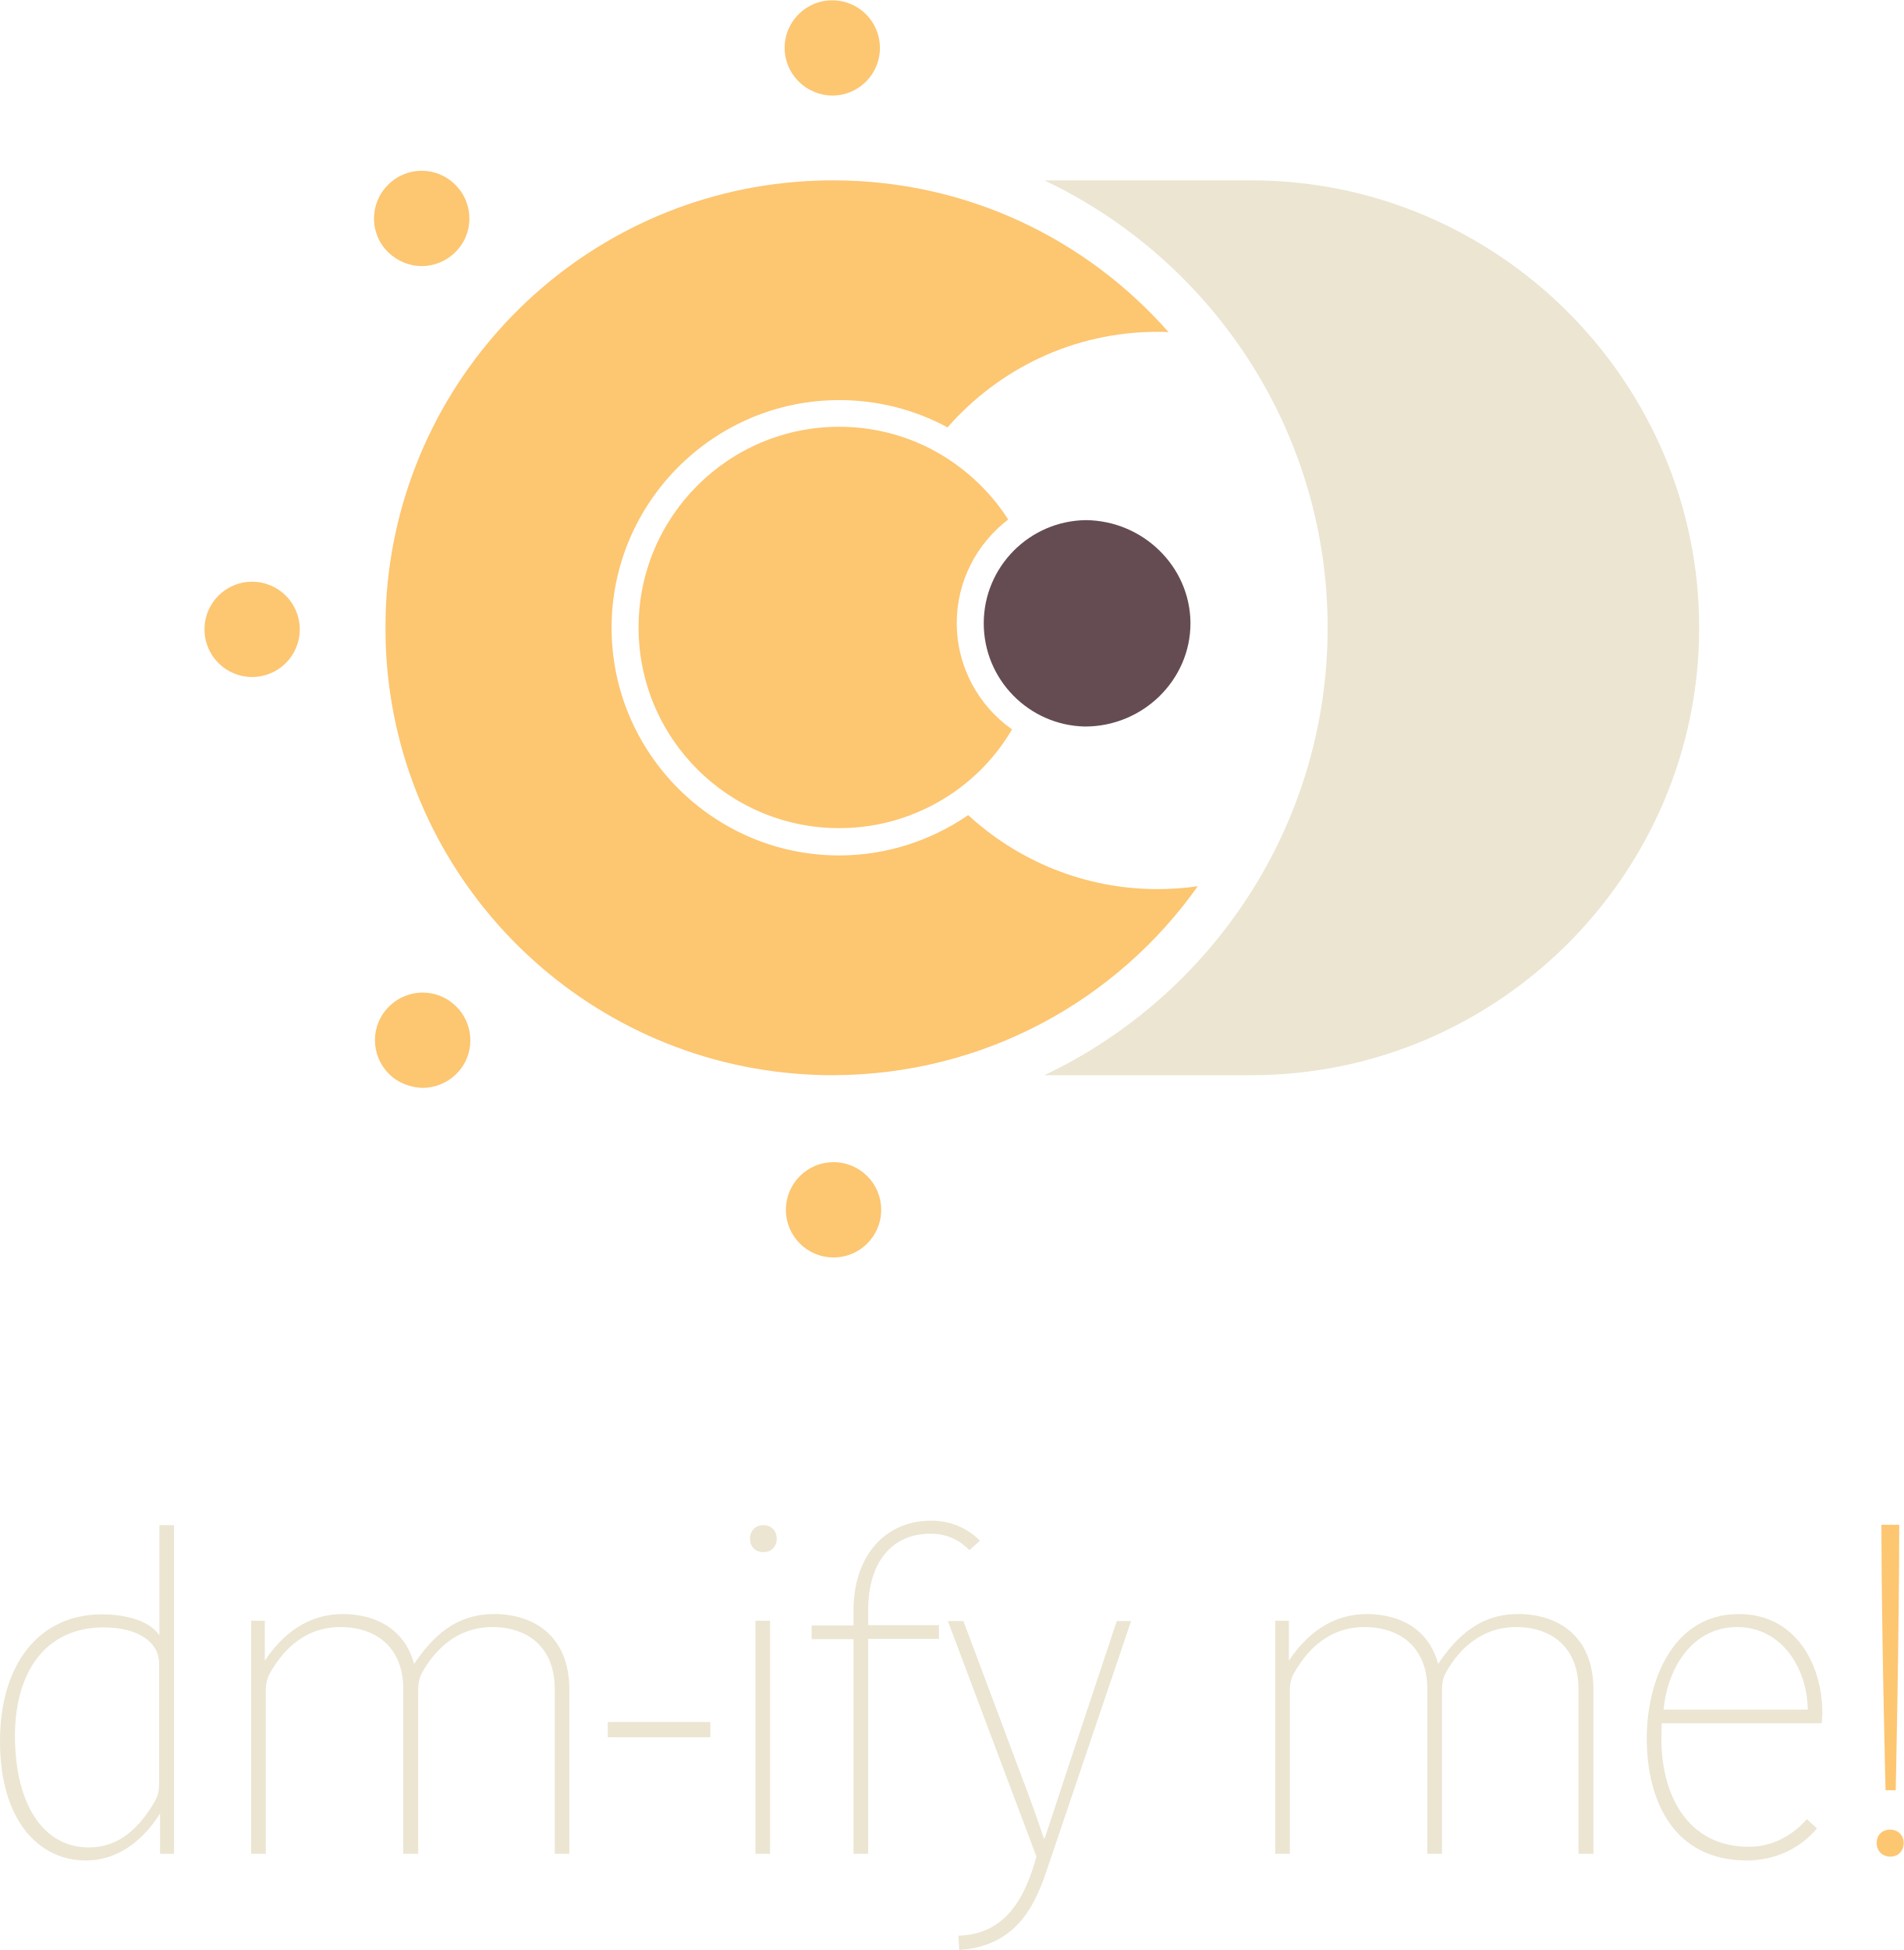
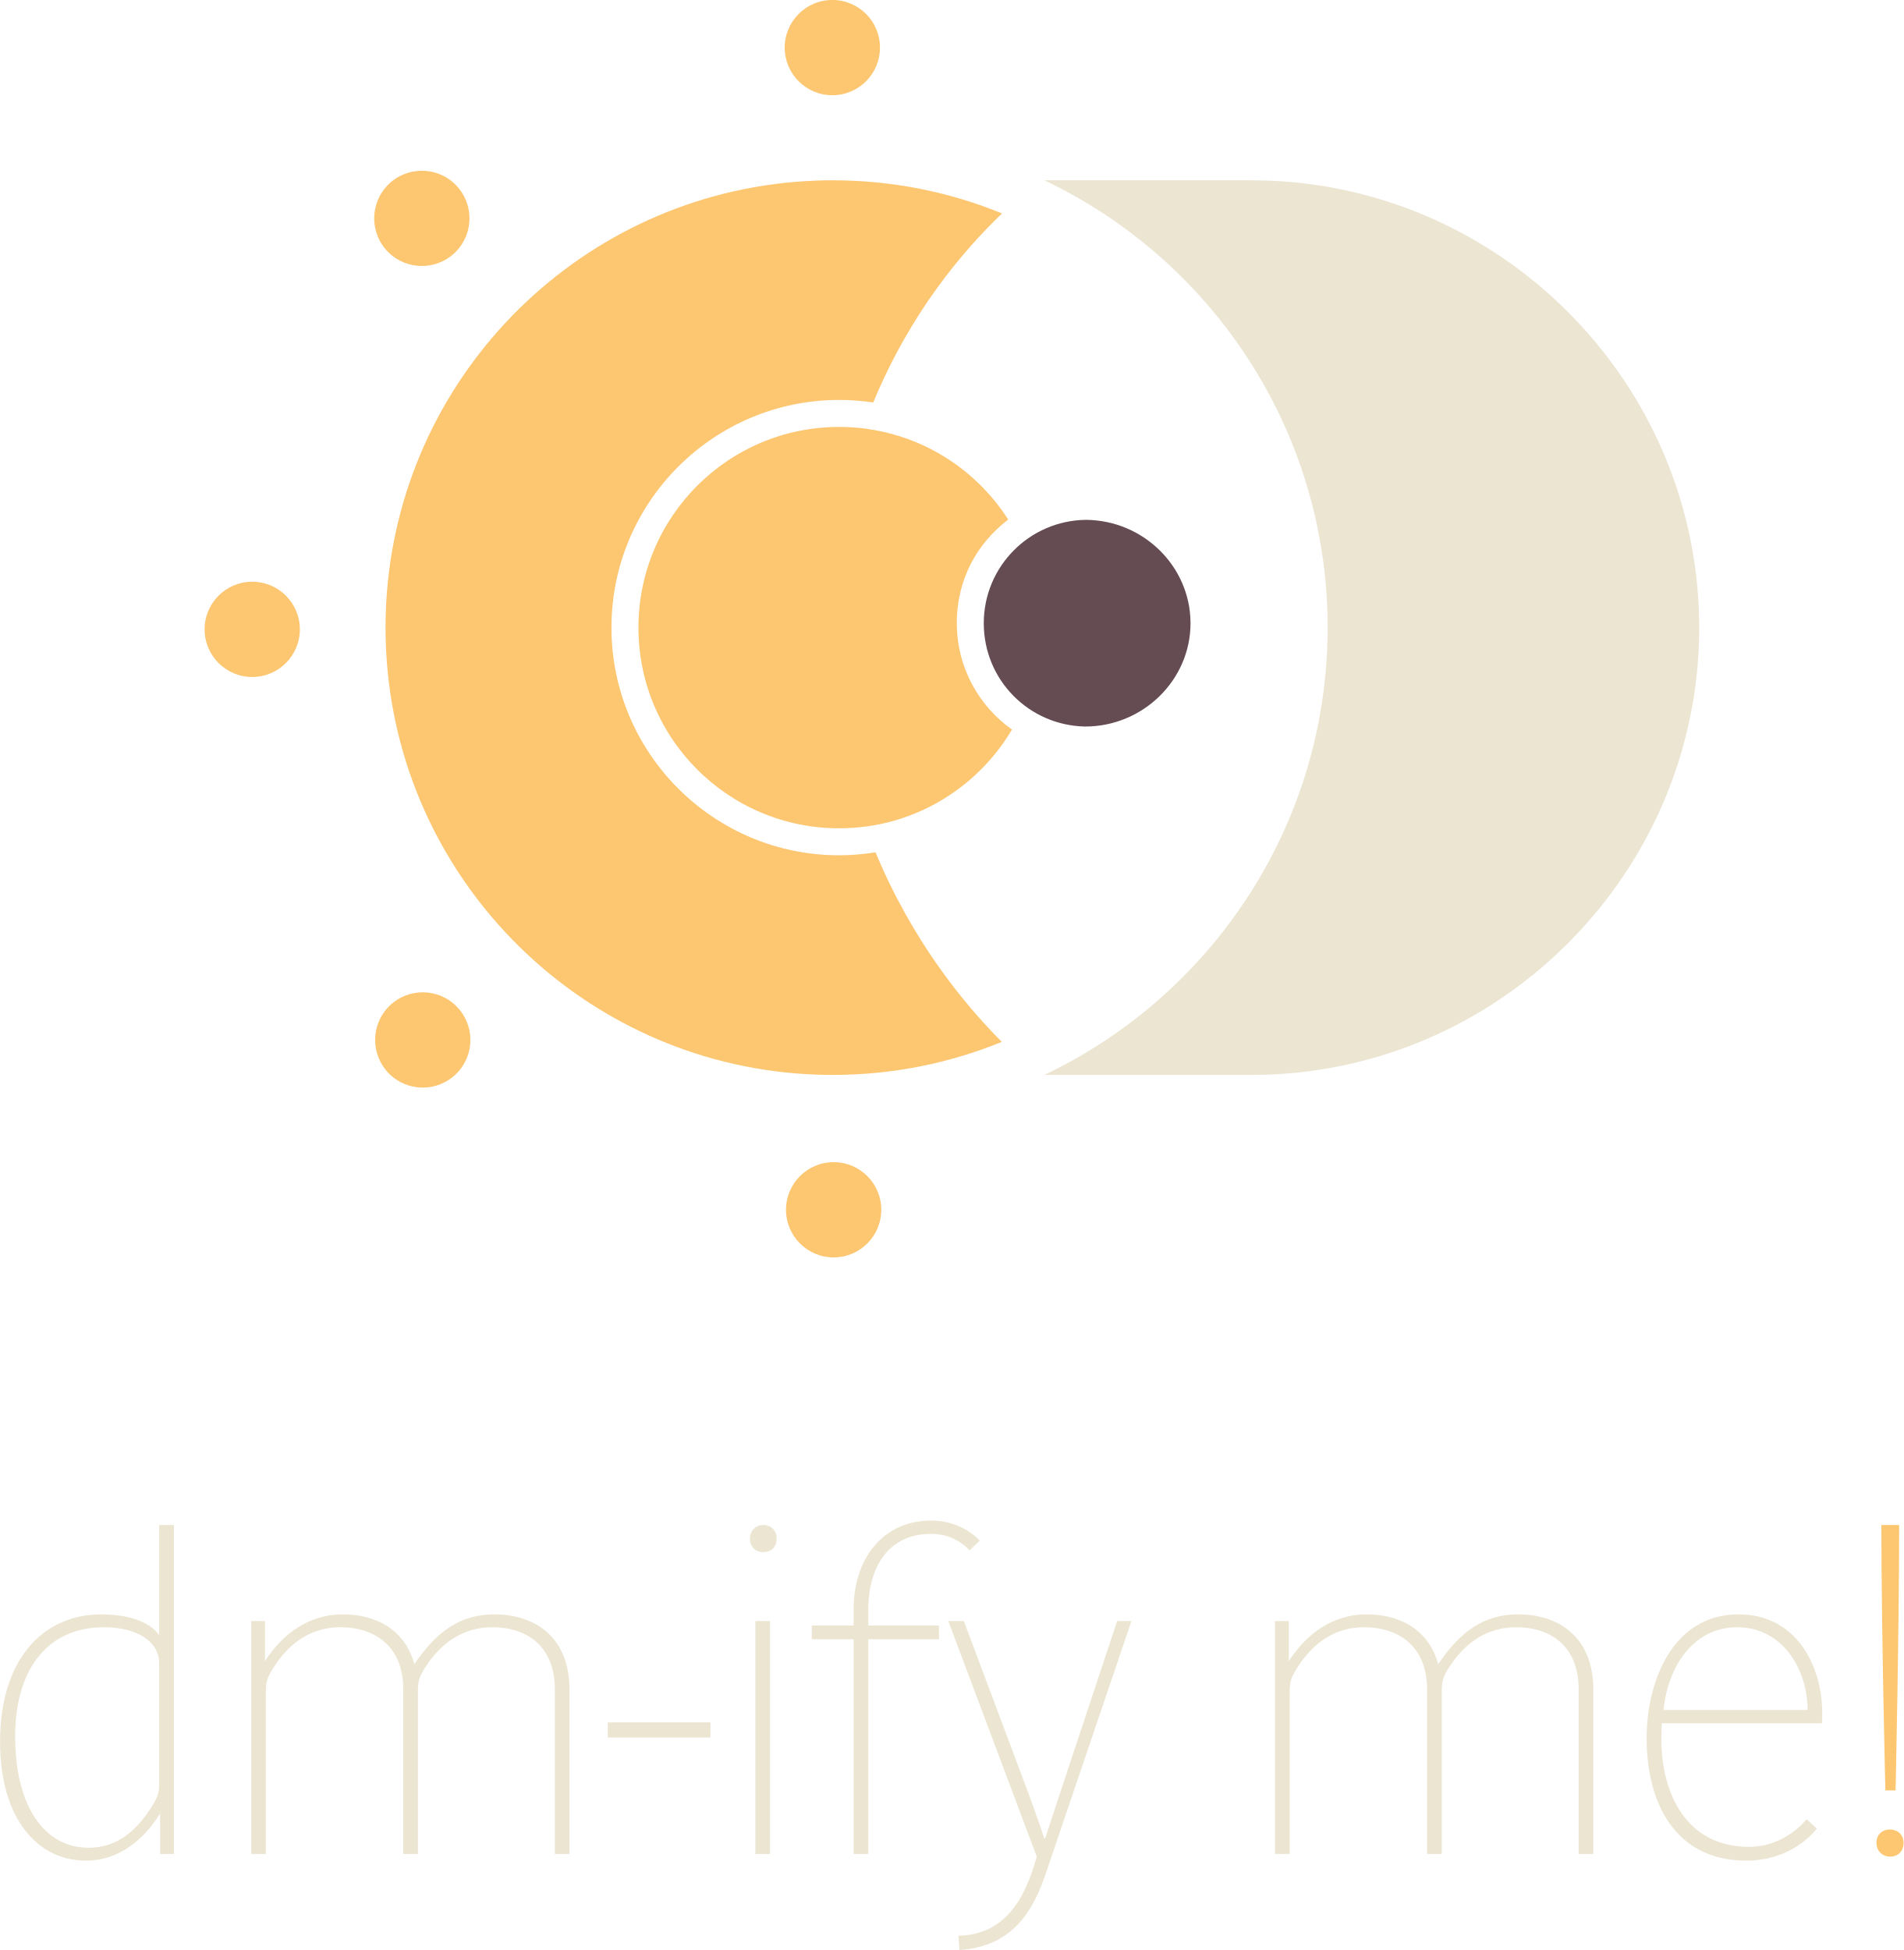
- <svg xmlns="http://www.w3.org/2000/svg" version="1.1" id="Layer_2_00000006700970989873953520000017336434547184208769_" x="0px" y="0px" viewBox="0 0 599.5 614.1" style="enable-background:new 0 0 599.5 614.1;" xml:space="preserve">
-   <style type="text/css">
- 	.st0{fill:#EBE5D2;}
- 	.st1{fill:#654C53;}
- 	.st2{fill:#FDC671;}
- </style>
+ <svg xmlns="http://www.w3.org/2000/svg" id="Layer_2" data-name="Layer 2" viewBox="0 0 599.5 614.1">
+   <defs>
+     <style>
+       .cls-1 {
+         fill: #654c53;
+       }
+ 
+       .cls-1, .cls-2, .cls-3 {
+         stroke-width: 0px;
+       }
+ 
+       .cls-2 {
+         fill: #ebe5d2;
+       }
+ 
+       .cls-3 {
+         fill: #fdc671;
+       }
+     </style>
+   </defs>
  <g id="Prod">
    <g>
      <g>
-         <path class="st0" d="M394.1,56.8h-65.2c52.7,25,89.2,78.8,89.2,140.9s-36.5,115.9-89.2,140.9h65.2c77.6,0,141-63.4,141-140.9     S471.6,56.8,394.1,56.8z" />
-         <path class="st1" d="M341.6,228.8h0.1c18.3,0,33.2-14.7,33.2-32.5c0-0.1,0-0.2,0-0.3c-0.2-17.6-14.9-32-32.9-32.2     c-17.8,0.2-32.2,14.7-32.2,32.5C309.8,214,324,228.4,341.6,228.8z" />
-         <path class="st2" d="M377.2,279.1c-4.2,0.6-8.4,0.9-12.7,0.9c-23,0-43.9-8.9-59.6-23.3c-11.8,8.1-25.9,12.7-40.6,12.7     c-39.5,0-71.7-32.2-71.7-71.7s32.2-71.7,71.7-71.7c12.1,0,23.8,3,34.1,8.6c16.1-18.4,39.7-30.1,66.1-30.1c1.2,0,2.4,0,3.5,0.1     c-25.8-29.3-63.5-47.8-105.6-47.8h-0.1c-1.8,0-3.5,0-5.3,0.1c-70.6,2.6-127.8,57.1-134.9,126.4c-0.5,4.7-0.7,9.5-0.7,14.4     s0.2,9.7,0.7,14.4c7,69.3,64.3,123.8,134.8,126.4c1.8,0.1,3.5,0.1,5.3,0.1h0.1C309.8,338.5,351.7,315.1,377.2,279.1z" />
-         <path class="st2" d="M317.5,163.6c-6-9.4-14.5-17.1-24.5-22.3c-8.6-4.4-18.4-6.9-28.7-6.9c-34.9,0-63.2,28.3-63.2,63.2     s28.3,63.2,63.2,63.2c12.8,0,24.6-3.8,34.6-10.3c8.1-5.3,14.9-12.4,19.8-20.8c-10.5-7.4-17.4-19.7-17.4-33.5     C301.3,183,307.6,171.2,317.5,163.6z" />
-         <path class="st2" d="M247.5,381c0-8.3,6.7-15,15-15l0,0c8.3,0,15,6.7,15,15l0,0c0,8.3-6.7,15-15,15l0,0     C254.2,396,247.5,389.3,247.5,381z M122.5,338.2L122.5,338.2L122.5,338.2c-5.9-5.9-5.9-15.4,0-21.2l0,0c5.9-5.9,15.3-5.9,21.2,0     l0,0c5.9,5.9,5.9,15.4,0,21.2l0,0c-2.9,2.9-6.8,4.4-10.6,4.4l0,0C129.3,342.5,125.4,341.1,122.5,338.2z M64.4,198.2     c0-8.3,6.7-15,15-15l0,0c8.3,0,15,6.7,15,15l0,0c0,8.3-6.7,15-15,15l0,0l0,0l0,0C71.1,213.2,64.4,206.5,64.4,198.2z M122.2,79.4     c-5.9-5.8-5.9-15.3,0-21.2l0,0c5.9-5.9,15.3-5.9,21.2,0l0,0c5.9,5.9,5.9,15.4,0,21.2l0,0c-2.9,2.9-6.8,4.4-10.6,4.4l0,0     C129,83.8,125.2,82.3,122.2,79.4z M247.1,15.1c0-8.3,6.7-15,15-15l0,0c8.3,0,15,6.7,15,15l0,0c0,8.3-6.7,15-15,15l0,0l0,0l0,0     C253.8,30,247.1,23.3,247.1,15.1z" />
+         <path class="cls-2" d="M50.42,583.86v-12.74c-4.76,7.7-12.6,14.84-23.38,14.84-14.98,0-27.02-12.88-27.02-37.52s12.46-40.04,32.06-40.04c6.44,0,14.56,1.54,18.06,6.58v-34.72h4.62v103.6h-4.34ZM50.13,523.8c0-6.58-6.58-11.34-17.36-11.34-18.62,0-28,14.28-28,34.3,0,22.12,9.24,35.14,23.1,35.14,9.66,0,15.4-6.16,19.32-12.04,2.38-3.64,2.94-4.9,2.94-8.26v-37.8Z" />
+         <path class="cls-2" d="M174.73,583.86v-51.94c0-12.74-7.98-19.46-19.74-19.46-8.54,0-15.82,4.34-21.14,12.74-1.82,2.94-2.24,4.06-2.24,7.56v51.1h-4.62v-51.94c0-12.74-8.12-19.46-19.88-19.46-8.54,0-15.68,4.34-21,12.74-1.82,2.94-2.38,4.06-2.38,7.56v51.1h-4.62v-73.36h4.34v12.6c5.6-8.54,13.72-14.7,24.5-14.7,10.08,0,19.46,4.48,22.54,15.68,5.74-8.4,12.88-15.68,25.2-15.68s23.66,6.72,23.66,23.8v51.66h-4.62Z" />
+         <path class="cls-2" d="M191.39,547.18v-4.76h32.34v4.76h-32.34Z" />
+         <path class="cls-2" d="M240.39,488.8c-2.52,0-4.2-1.68-4.2-4.2s1.68-4.34,4.2-4.34,4.2,1.82,4.2,4.34-1.68,4.2-4.2,4.2ZM237.87,583.86v-73.36h4.62v73.36h-4.62Z" />
+         <path class="cls-2" d="M305.35,488.24c-2.8-2.94-6.72-5.18-12.18-5.18-13.44,0-19.74,10.5-19.74,23.94v4.9h22.26v4.34h-22.26v67.62h-4.62v-67.62h-13.16v-4.34h13.16v-4.9c0-16.66,9.66-28.14,24.36-28.14,5.88,0,11.2,2.1,15.4,6.3l-3.22,3.08Z" />
+         <path class="cls-2" d="M329.43,589.74c-3.78,11.06-9.8,23.24-27.3,24.36l-.28-4.48c14.84-.42,21-11.76,24.64-24.92l-27.86-74.2h4.9l17.64,47.04c3.78,9.94,6.72,18.34,7.7,21.42h.28c1.26-3.92,4.06-12.32,7.28-22.12l15.4-46.34h4.48l-26.88,79.24Z" />
+         <path class="cls-2" d="M497.15,583.86v-51.94c0-12.74-7.98-19.46-19.74-19.46-8.54,0-15.82,4.34-21.14,12.74-1.82,2.94-2.24,4.06-2.24,7.56v51.1h-4.62v-51.94c0-12.74-8.12-19.46-19.88-19.46-8.54,0-15.68,4.34-21,12.74-1.82,2.94-2.38,4.06-2.38,7.56v51.1h-4.62v-73.36h4.34v12.6c5.6-8.54,13.72-14.7,24.5-14.7,10.08,0,19.46,4.48,22.54,15.68,5.74-8.4,12.88-15.68,25.2-15.68s23.66,6.72,23.66,23.8v51.66h-4.62Z" />
+         <path class="cls-2" d="M573.72,542.7h-50.4c0,1.68-.14,3.22-.14,4.9,0,17.5,8.12,34.02,27.58,34.02,7.14,0,13.58-3.36,18.2-8.68l3.22,2.94c-5.46,6.58-13.58,10.08-22.12,10.08-22.68,0-31.5-18.34-31.5-38.5,0-17.92,8.12-39.06,28.98-39.06,17.64,0,26.32,15.4,26.32,31.36,0,.98,0,1.96-.14,2.94ZM547.12,512.46c-14.42,0-21.98,13.16-23.24,26.04h45.36c0-12.88-7.98-26.04-22.12-26.04Z" />
+         <path class="cls-3" d="M595.28,584.7c-2.52,0-4.34-1.82-4.34-4.34s1.68-4.2,4.2-4.2,4.34,1.68,4.34,4.2-1.68,4.34-4.2,4.34ZM596.96,563.84h-3.22s-1.26-51.38-1.26-83.58h5.6c0,32.2-1.12,83.58-1.12,83.58Z" />
      </g>
      <g>
-         <path class="st0" d="M50.4,583.8v-12.7c-4.8,7.7-12.6,14.8-23.4,14.8c-15,0-27-12.9-27-37.5s12.5-40,32.1-40     c6.4,0,14.6,1.5,18.1,6.6v-34.7h4.6v103.5L50.4,583.8L50.4,583.8z M50.1,523.8c0-6.6-6.6-11.3-17.4-11.3c-18.6,0-28,14.3-28,34.3     c0.1,22,9.3,35,23.2,35c9.7,0,15.4-6.2,19.3-12c2.4-3.6,2.9-4.9,2.9-8.3V523.8L50.1,523.8z" />
-         <path class="st0" d="M174.7,583.8v-51.9c0-12.7-8-19.5-19.7-19.5c-8.5,0-15.8,4.3-21.1,12.7c-1.8,2.9-2.2,4.1-2.2,7.6v51.1H127     v-51.9c0-12.7-8.1-19.5-19.9-19.5c-8.5,0-15.7,4.3-21,12.7c-1.8,2.9-2.4,4.1-2.4,7.6v51.1h-4.6v-73.4h4.3V523     c5.6-8.5,13.7-14.7,24.5-14.7c10.1,0,19.5,4.5,22.5,15.7c5.7-8.4,12.9-15.7,25.2-15.7s23.7,6.7,23.7,23.8v51.7H174.7L174.7,583.8     z" />
-         <path class="st0" d="M191.4,547.1v-4.8h32.3v4.8H191.4z" />
-         <path class="st0" d="M240.4,488.8c-2.5,0-4.2-1.7-4.2-4.2s1.7-4.3,4.2-4.3s4.2,1.8,4.2,4.3S242.9,488.8,240.4,488.8z      M237.9,583.8v-73.4h4.6v73.4H237.9z" />
-         <path class="st0" d="M305.3,488.2c-2.8-2.9-6.7-5.2-12.2-5.2c-13.4,0-19.7,10.5-19.7,23.9v4.9h22.3v4.3h-22.3v67.7h-4.6v-67.6     h-13.2v-4.3h13.2V507c0-16.7,9.7-28.1,24.4-28.1c5.9,0,11.2,2.1,15.4,6.3L305.3,488.2L305.3,488.2z" />
-         <path class="st0" d="M329.4,589.7c-3.8,11.1-9.8,23.2-27.3,24.4l-0.3-4.5c14.8-0.4,21-11.8,24.6-24.9l-27.9-74.2h4.9l17.6,47     c3.8,9.9,6.7,18.3,7.7,21.4h0.3c1.3-3.9,4.1-12.3,7.3-22.1l15.4-46.3h4.5L329.4,589.7L329.4,589.7z" />
-         <path class="st0" d="M497.1,583.8v-51.9c0-12.7-8-19.5-19.7-19.5c-8.5,0-15.8,4.3-21.1,12.7c-1.8,2.9-2.2,4.1-2.2,7.6v51.1h-4.6     v-51.9c0-12.7-8.1-19.5-19.9-19.5c-8.5,0-15.7,4.3-21,12.7c-1.8,2.9-2.4,4.1-2.4,7.6v51.1h-4.6v-73.4h4.3V523     c5.6-8.5,13.7-14.7,24.5-14.7c10.1,0,19.5,4.5,22.5,15.7c5.7-8.4,12.9-15.7,25.2-15.7s23.7,6.7,23.7,23.8v51.7H497.1L497.1,583.8     z" />
-         <path class="st0" d="M573.7,542.7h-50.4c0,1.7-0.1,3.2-0.1,4.9c0,17.5,8.1,34,27.6,34c7.1,0,13.6-3.4,18.2-8.7l3.2,2.9     c-5.5,6.6-13.6,10.1-22.1,10.1c-22.7,0-31.5-18.3-31.5-38.5c0-17.9,8.1-39.1,29-39.1c17.6,0,26.3,15.4,26.3,31.4     C573.8,540.7,573.8,541.7,573.7,542.7L573.7,542.7z M547.1,512.4c-14.4,0-22,13.2-23.2,26h45.4     C569.2,525.6,561.2,512.4,547.1,512.4z" />
-         <path class="st2" d="M595.3,584.7c-2.5,0-4.3-1.8-4.3-4.3s1.7-4.2,4.2-4.2s4.3,1.7,4.3,4.2S597.8,584.7,595.3,584.7z M597,563.8     h-3.2c0,0-1.3-51.4-1.3-83.6h5.6C598.1,512.4,597,563.8,597,563.8z" />
+         <path class="cls-2" d="M394.11,56.78h-65.22c52.69,25.03,89.21,78.77,89.21,140.87s-36.53,115.85-89.23,140.87h65.24c77.55,0,141-63.39,141-140.87s-63.45-140.87-141-140.87Z" />
+         <g>
+           <path class="cls-1" d="M342.04,163.71c-17.83.18-32.23,14.68-32.23,32.55s14.18,32.14,31.81,32.54h.1c18.26,0,33.2-14.65,33.2-32.55,0-.11,0-.22-.01-.33-.18-17.64-14.86-32.04-32.87-32.21Z" />
+           <path class="cls-3" d="M294.77,303.25c-6.35-9.14-13.21-20.8-19.05-34.84-3.76.61-7.58.94-11.46.94-39.54,0-71.7-32.16-71.7-71.7s32.16-71.7,71.7-71.7c3.63,0,7.22.28,10.74.8,5.99-14.5,13.16-26.39,19.77-35.58,7.39-10.27,14.82-18.25,20.8-23.95-16.4-6.71-34.35-10.42-53.16-10.44h-.13c-1.77,0-3.54.03-5.3.1-70.52,2.6-127.8,57.06-134.84,126.37-.48,4.73-.73,9.54-.73,14.4s.25,9.67.73,14.4c7.04,69.31,64.32,123.77,134.84,126.37,1.76.07,3.53.1,5.3.1h.13c18.78-.02,36.7-3.72,53.08-10.41-5.96-5.97-13.36-14.28-20.72-24.86Z" />
+           <path class="cls-3" d="M264.26,134.45c-34.91,0-63.2,28.29-63.2,63.2s28.29,63.2,63.2,63.2c2.81,0,5.58-.19,8.3-.55.34-.04.68-.08,1.02-.13,9.22-1.36,17.8-4.72,25.27-9.64,8.1-5.3,14.9-12.42,19.84-20.77-10.5-7.45-17.37-19.68-17.37-33.5s6.36-25.13,16.19-32.64c-6.04-9.43-14.5-17.15-24.51-22.27-6.18-3.16-12.96-5.33-20.11-6.31-.34-.05-.67-.1-1.01-.14-2.5-.3-5.03-.45-7.61-.45Z" />
+         </g>
+         <path class="cls-3" d="M247.53,381c0-8.29,6.71-15,15-15.01h0c8.28,0,15,6.71,15,14.99h0c0,8.29-6.7,15-14.99,15.01h0c-8.28,0-15-6.71-15.01-14.99ZM122.54,338.12h0c-5.86-5.86-5.87-15.35-.02-21.22h0c5.86-5.86,15.35-5.87,21.22,0h0c5.86,5.85,5.87,15.35,0,21.21h0c-2.93,2.93-6.77,4.4-10.61,4.4h0c-3.84,0-7.67-1.46-10.6-4.38ZM64.43,198.21c0-8.28,6.7-15,14.98-15.01h0c8.29-.01,15.01,6.7,15.02,14.98h0c0,8.29-6.7,15.01-14.98,15.02h-.02c-8.28,0-14.99-6.71-15-14.99ZM122.25,79.39c-5.86-5.84-5.88-15.34-.03-21.21h0c5.86-5.86,15.35-5.88,21.22-.03h0c5.86,5.85,5.88,15.35.03,21.21h0c-2.93,2.94-6.78,4.41-10.62,4.41h0c-3.84,0-7.67-1.46-10.6-4.38ZM247.12,15.02c0-8.29,6.69-15.02,14.98-15.03h0c8.28-.01,15.01,6.69,15.02,14.98h0c.01,8.28-6.69,15.01-14.97,15.02h-.03c-8.27,0-14.99-6.7-15-14.97Z" />
      </g>
    </g>
  </g>
</svg>
